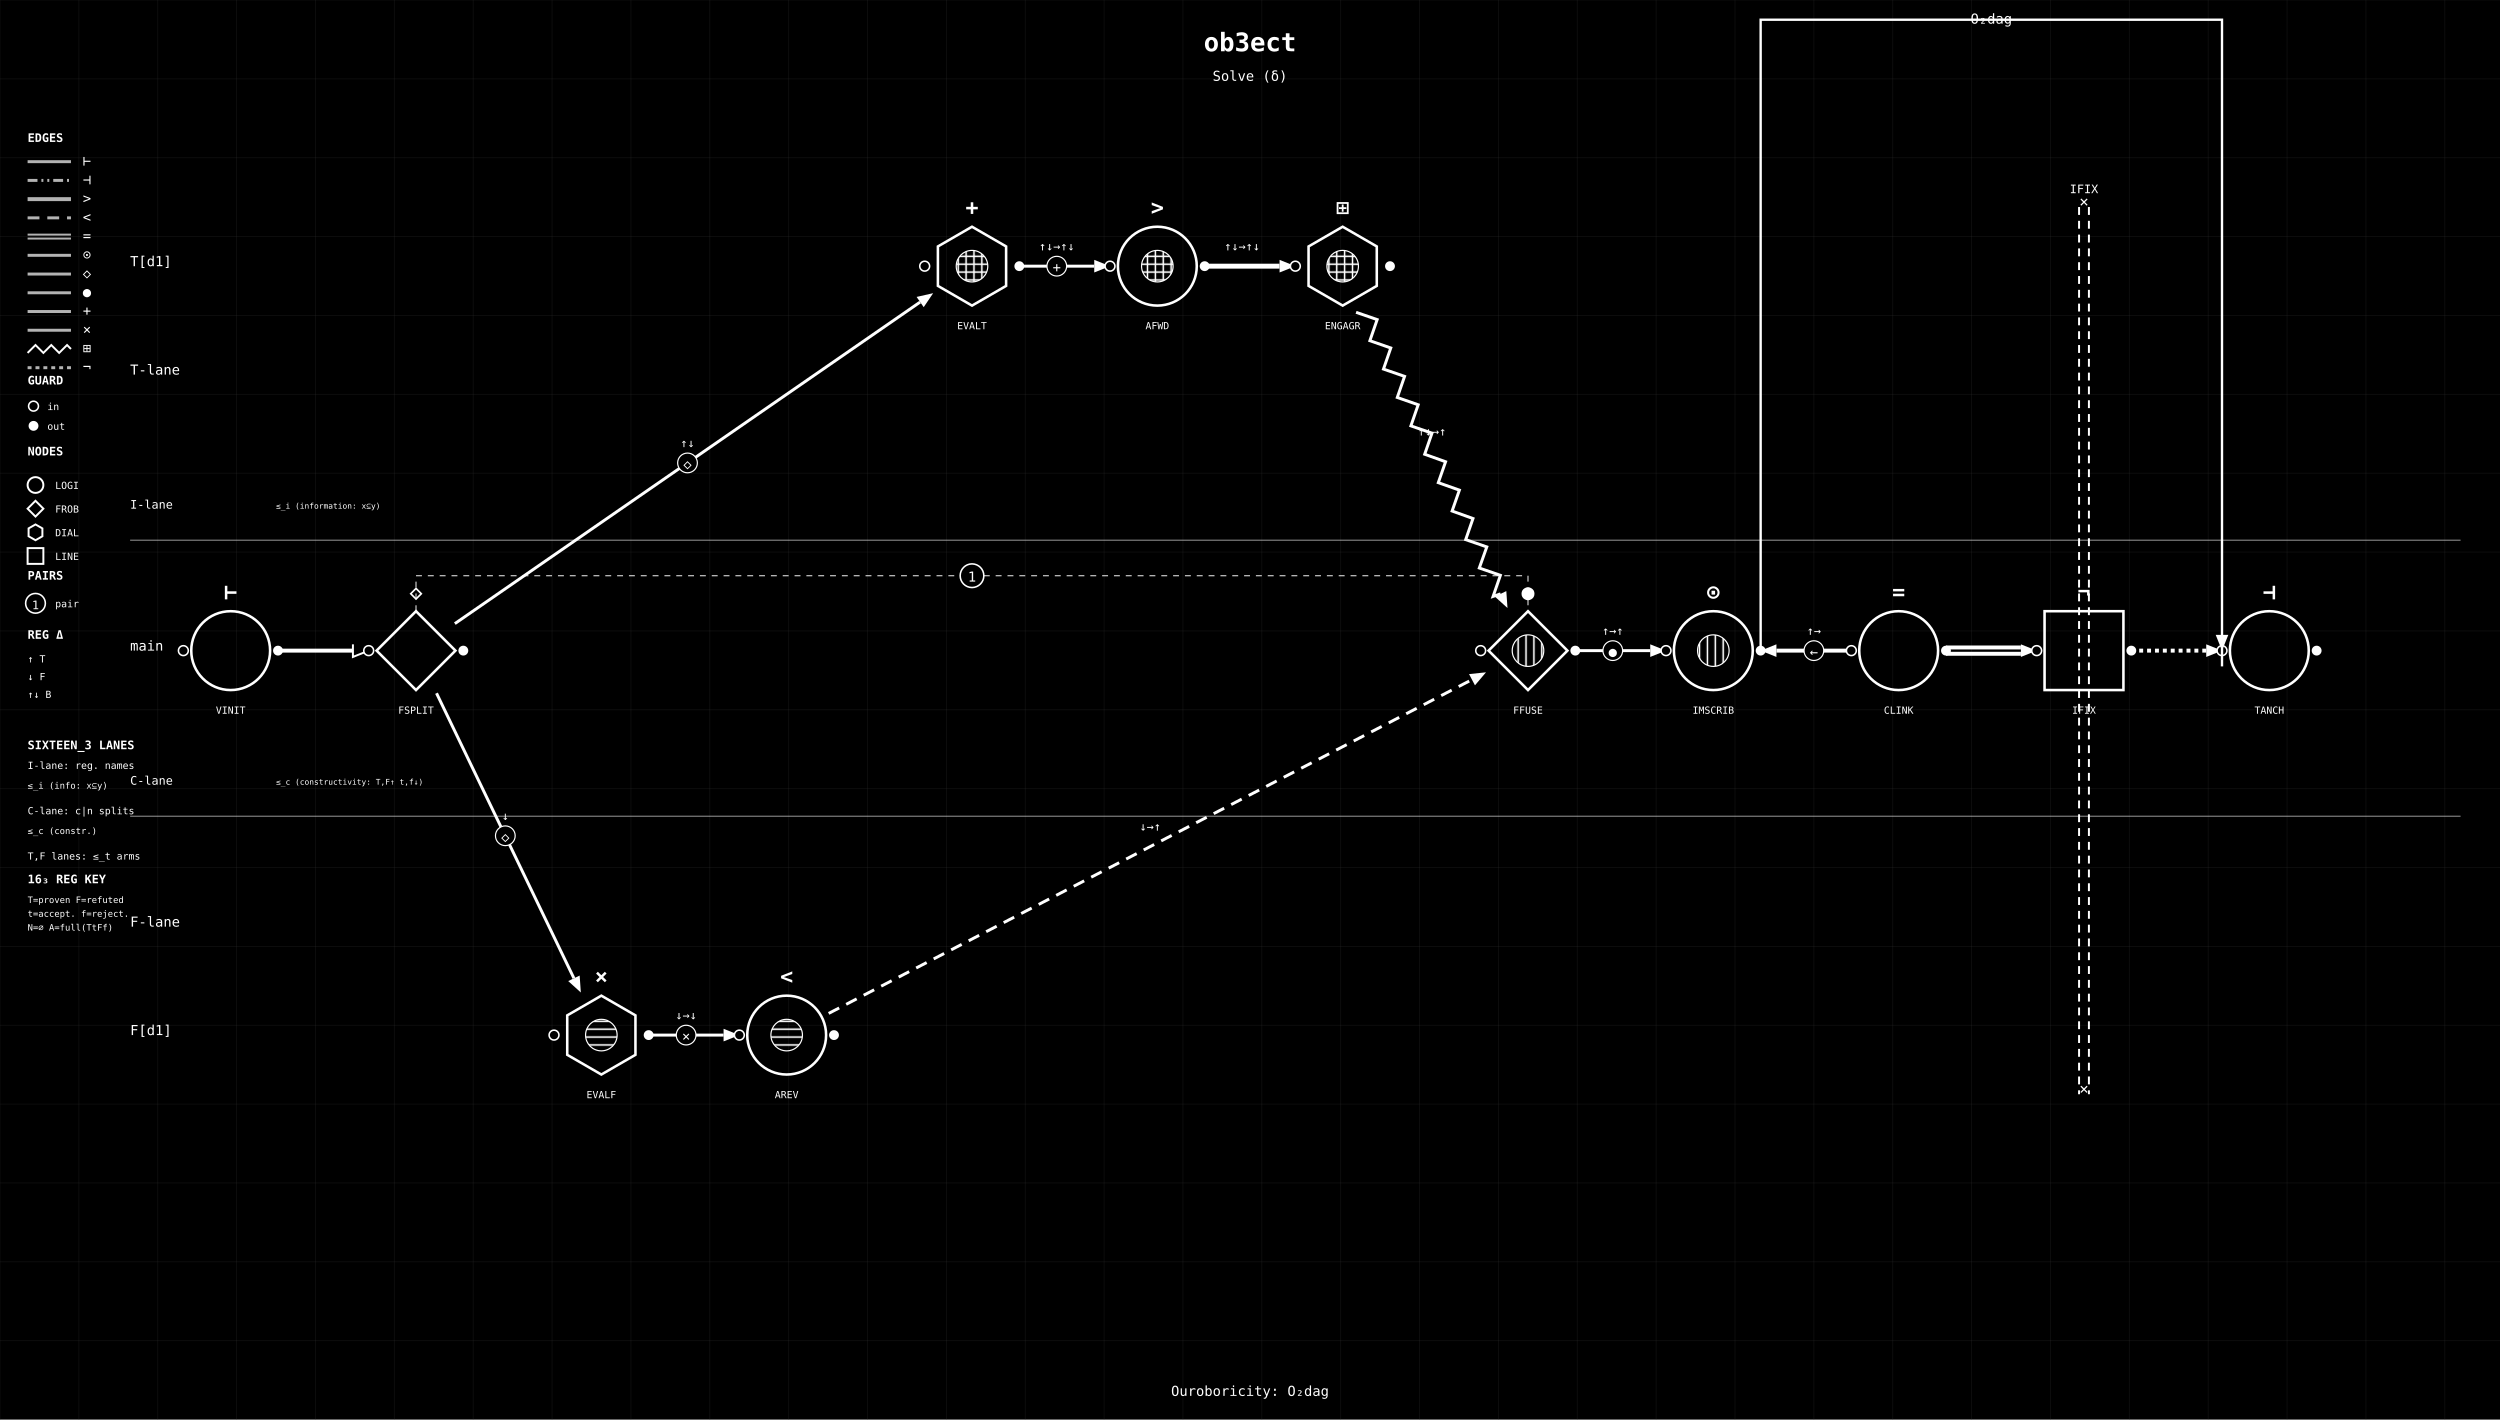
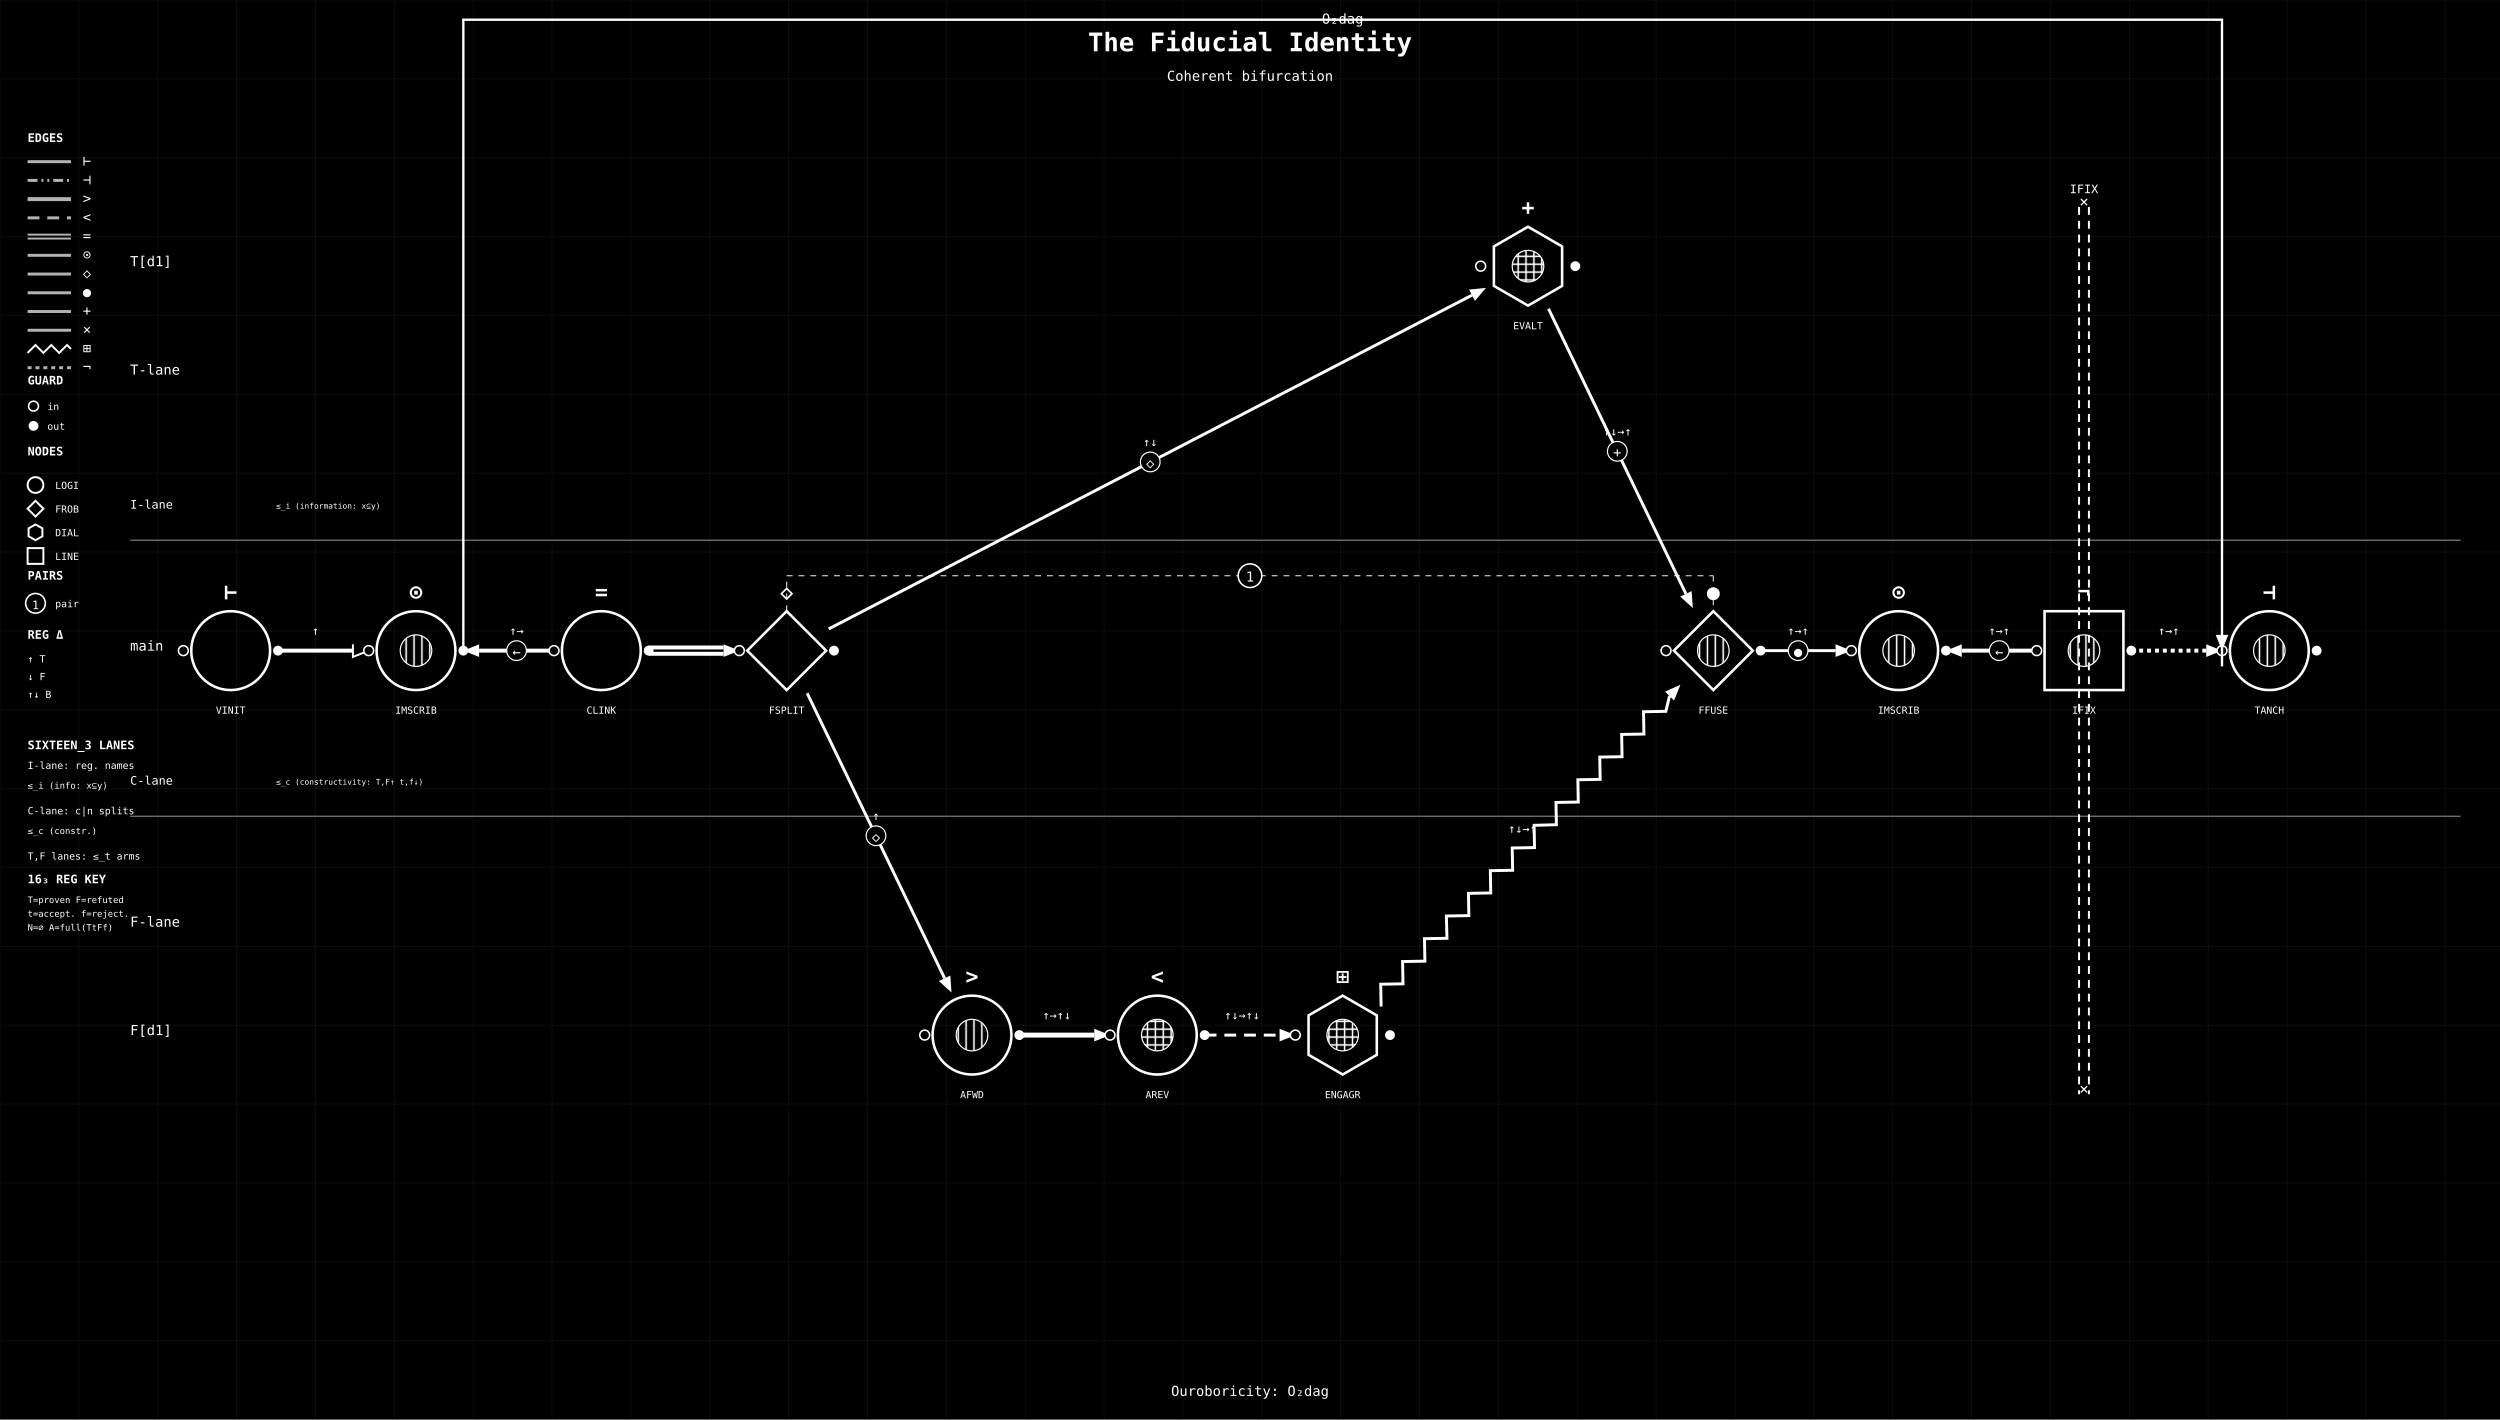
<svg xmlns="http://www.w3.org/2000/svg" viewBox="0 0 1268 720">
  <rect width="1268" height="720" fill="#000000" />
  <defs>
    <pattern id="hatch-T" width="4" height="4" patternUnits="userSpaceOnUse">
      <path d="M2,0 L2,4" stroke="#ffffff" stroke-width="0.8" />
    </pattern>
    <pattern id="hatch-F" width="4" height="4" patternUnits="userSpaceOnUse">
      <path d="M0,2 L4,2" stroke="#ffffff" stroke-width="0.8" />
    </pattern>
    <pattern id="hatch-B" width="4" height="4" patternUnits="userSpaceOnUse">
      <path d="M2,0 L2,4 M0,2 L4,2" stroke="#ffffff" stroke-width="0.8" />
    </pattern>
  </defs>
  <line x1="0.0" y1="0.0" x2="0.0" y2="720.0" stroke="#333333" stroke-width="0.4" opacity="0.3" />
  <line x1="40.0" y1="0.0" x2="40.0" y2="720.0" stroke="#333333" stroke-width="0.4" opacity="0.3" />
  <line x1="80.0" y1="0.0" x2="80.0" y2="720.0" stroke="#333333" stroke-width="0.4" opacity="0.3" />
  <line x1="120.0" y1="0.0" x2="120.0" y2="720.0" stroke="#333333" stroke-width="0.4" opacity="0.3" />
  <line x1="160.0" y1="0.0" x2="160.0" y2="720.0" stroke="#333333" stroke-width="0.4" opacity="0.3" />
  <line x1="200.0" y1="0.0" x2="200.0" y2="720.0" stroke="#333333" stroke-width="0.4" opacity="0.3" />
  <line x1="240.0" y1="0.0" x2="240.0" y2="720.0" stroke="#333333" stroke-width="0.4" opacity="0.3" />
  <line x1="280.0" y1="0.0" x2="280.0" y2="720.0" stroke="#333333" stroke-width="0.4" opacity="0.3" />
  <line x1="320.0" y1="0.0" x2="320.0" y2="720.0" stroke="#333333" stroke-width="0.4" opacity="0.3" />
  <line x1="360.0" y1="0.0" x2="360.0" y2="720.0" stroke="#333333" stroke-width="0.4" opacity="0.3" />
  <line x1="400.0" y1="0.0" x2="400.0" y2="720.0" stroke="#333333" stroke-width="0.4" opacity="0.3" />
  <line x1="440.0" y1="0.0" x2="440.0" y2="720.0" stroke="#333333" stroke-width="0.4" opacity="0.3" />
  <line x1="480.0" y1="0.0" x2="480.0" y2="720.0" stroke="#333333" stroke-width="0.4" opacity="0.3" />
  <line x1="520.0" y1="0.0" x2="520.0" y2="720.0" stroke="#333333" stroke-width="0.4" opacity="0.3" />
  <line x1="560.0" y1="0.0" x2="560.0" y2="720.0" stroke="#333333" stroke-width="0.4" opacity="0.3" />
  <line x1="600.0" y1="0.0" x2="600.0" y2="720.0" stroke="#333333" stroke-width="0.4" opacity="0.3" />
  <line x1="640.0" y1="0.0" x2="640.0" y2="720.0" stroke="#333333" stroke-width="0.4" opacity="0.3" />
  <line x1="680.0" y1="0.0" x2="680.0" y2="720.0" stroke="#333333" stroke-width="0.4" opacity="0.3" />
  <line x1="720.0" y1="0.0" x2="720.0" y2="720.0" stroke="#333333" stroke-width="0.4" opacity="0.3" />
  <line x1="760.0" y1="0.0" x2="760.0" y2="720.0" stroke="#333333" stroke-width="0.4" opacity="0.3" />
  <line x1="800.0" y1="0.0" x2="800.0" y2="720.0" stroke="#333333" stroke-width="0.4" opacity="0.3" />
  <line x1="840.0" y1="0.0" x2="840.0" y2="720.0" stroke="#333333" stroke-width="0.4" opacity="0.3" />
  <line x1="880.0" y1="0.0" x2="880.0" y2="720.0" stroke="#333333" stroke-width="0.4" opacity="0.3" />
  <line x1="920.0" y1="0.0" x2="920.0" y2="720.0" stroke="#333333" stroke-width="0.4" opacity="0.3" />
  <line x1="960.0" y1="0.0" x2="960.0" y2="720.0" stroke="#333333" stroke-width="0.4" opacity="0.3" />
  <line x1="1000.0" y1="0.0" x2="1000.0" y2="720.0" stroke="#333333" stroke-width="0.4" opacity="0.3" />
  <line x1="1040.0" y1="0.0" x2="1040.0" y2="720.0" stroke="#333333" stroke-width="0.4" opacity="0.3" />
  <line x1="1080.0" y1="0.0" x2="1080.0" y2="720.0" stroke="#333333" stroke-width="0.4" opacity="0.3" />
  <line x1="1120.0" y1="0.0" x2="1120.0" y2="720.0" stroke="#333333" stroke-width="0.4" opacity="0.3" />
  <line x1="1160.0" y1="0.0" x2="1160.0" y2="720.0" stroke="#333333" stroke-width="0.4" opacity="0.3" />
  <line x1="1200.0" y1="0.0" x2="1200.0" y2="720.0" stroke="#333333" stroke-width="0.4" opacity="0.3" />
  <line x1="1240.0" y1="0.0" x2="1240.0" y2="720.0" stroke="#333333" stroke-width="0.4" opacity="0.3" />
  <line x1="0.0" y1="0.0" x2="1268.0" y2="0.0" stroke="#333333" stroke-width="0.4" opacity="0.3" />
  <line x1="0.0" y1="40.0" x2="1268.0" y2="40.0" stroke="#333333" stroke-width="0.4" opacity="0.3" />
  <line x1="0.0" y1="80.0" x2="1268.0" y2="80.0" stroke="#333333" stroke-width="0.4" opacity="0.3" />
  <line x1="0.0" y1="120.0" x2="1268.0" y2="120.0" stroke="#333333" stroke-width="0.4" opacity="0.3" />
  <line x1="0.0" y1="160.0" x2="1268.0" y2="160.0" stroke="#333333" stroke-width="0.4" opacity="0.3" />
  <line x1="0.0" y1="200.0" x2="1268.0" y2="200.0" stroke="#333333" stroke-width="0.4" opacity="0.3" />
  <line x1="0.0" y1="240.0" x2="1268.0" y2="240.0" stroke="#333333" stroke-width="0.4" opacity="0.3" />
  <line x1="0.0" y1="280.0" x2="1268.0" y2="280.0" stroke="#333333" stroke-width="0.4" opacity="0.3" />
  <line x1="0.0" y1="320.0" x2="1268.0" y2="320.0" stroke="#333333" stroke-width="0.4" opacity="0.3" />
  <line x1="0.0" y1="360.0" x2="1268.0" y2="360.0" stroke="#333333" stroke-width="0.4" opacity="0.3" />
  <line x1="0.0" y1="400.0" x2="1268.0" y2="400.0" stroke="#333333" stroke-width="0.4" opacity="0.3" />
  <line x1="0.0" y1="440.0" x2="1268.0" y2="440.0" stroke="#333333" stroke-width="0.4" opacity="0.3" />
  <line x1="0.0" y1="480.0" x2="1268.0" y2="480.0" stroke="#333333" stroke-width="0.4" opacity="0.3" />
  <line x1="0.0" y1="520.0" x2="1268.0" y2="520.0" stroke="#333333" stroke-width="0.4" opacity="0.3" />
  <line x1="0.0" y1="560.0" x2="1268.0" y2="560.0" stroke="#333333" stroke-width="0.4" opacity="0.3" />
  <line x1="0.0" y1="600.0" x2="1268.0" y2="600.0" stroke="#333333" stroke-width="0.4" opacity="0.3" />
  <line x1="0.0" y1="640.0" x2="1268.0" y2="640.0" stroke="#333333" stroke-width="0.4" opacity="0.3" />
  <line x1="0.0" y1="680.0" x2="1268.0" y2="680.0" stroke="#333333" stroke-width="0.4" opacity="0.3" />
-   <text x="634.0" y="26.0" fill="#ffffff" font-size="13" text-anchor="middle" font-family="monospace" font-weight="bold">ob3ect</text>
-   <text x="634.0" y="41.0" fill="#ffffff" font-size="7" text-anchor="middle" font-family="monospace">Solve (δ)</text>
+   <text x="634.0" y="26.0" fill="#ffffff" font-size="13" text-anchor="middle" font-family="monospace" font-weight="bold">The Fiducial Identity</text>
+   <text x="634.0" y="41.0" fill="#ffffff" font-size="7" text-anchor="middle" font-family="monospace">Coherent bifurcation</text>
  <text x="66.0" y="190.0" fill="#ffffff" font-size="7" text-anchor="start" font-family="monospace">T-lane</text>
  <text x="66.0" y="135.0" fill="#ffffff" font-size="7" text-anchor="start" font-family="monospace">T[d1]</text>
  <text x="66.0" y="470.0" fill="#ffffff" font-size="7" text-anchor="start" font-family="monospace">F-lane</text>
  <text x="66.0" y="525.0" fill="#ffffff" font-size="7" text-anchor="start" font-family="monospace">F[d1]</text>
  <text x="66.0" y="330.0" fill="#ffffff" font-size="7" text-anchor="start" font-family="monospace">main</text>
  <text x="66.0" y="258.0" fill="#ffffff" font-size="6" text-anchor="start" font-family="monospace">I-lane</text>
  <text x="140.0" y="258.0" fill="#ffffff" font-size="4" text-anchor="start" font-family="monospace">≤_i (information: x⊆y)</text>
  <line x1="66.0" y1="274.0" x2="1248.0" y2="274.0" stroke="#ffffff" stroke-width="0.6" opacity="0.5" />
  <text x="66.0" y="398.0" fill="#ffffff" font-size="6" text-anchor="start" font-family="monospace">C-lane</text>
  <text x="140.0" y="398.0" fill="#ffffff" font-size="4" text-anchor="start" font-family="monospace">≤_c (constructivity: T,F↑ t,f↓)</text>
  <line x1="66.0" y1="414.0" x2="1248.0" y2="414.0" stroke="#ffffff" stroke-width="0.6" opacity="0.5" />
  <line x1="1054.5" y1="105.0" x2="1054.5" y2="555.0" stroke="#ffffff" stroke-width="1.0" opacity="1.0" stroke-dasharray="4,3" />
  <line x1="1059.5" y1="105.0" x2="1059.5" y2="555.0" stroke="#ffffff" stroke-width="1.0" opacity="1.0" stroke-dasharray="4,3" />
  <text x="1057.0" y="105.0" fill="#ffffff" font-size="8" text-anchor="middle" font-family="monospace">×</text>
  <text x="1057.0" y="555.0" fill="#ffffff" font-size="8" text-anchor="middle" font-family="monospace">×</text>
  <text x="1057.0" y="98.0" fill="#ffffff" font-size="6" text-anchor="middle" font-family="monospace">IFIX</text>
-   <line x1="211.0" y1="310.0" x2="211.0" y2="292.0" stroke="#ffffff" stroke-width="0.6" opacity="0.8" stroke-dasharray="3,3" />
-   <line x1="211.0" y1="292.0" x2="775.0" y2="292.0" stroke="#ffffff" stroke-width="0.6" opacity="0.8" stroke-dasharray="3,3" />
-   <line x1="775.0" y1="292.0" x2="775.0" y2="310.0" stroke="#ffffff" stroke-width="0.6" opacity="0.8" stroke-dasharray="3,3" />
-   <circle cx="493.0" cy="292.0" r="6" fill="#000000" stroke="#ffffff" stroke-width="0.8" />
-   <text x="493.0" y="295.0" fill="#ffffff" font-size="7" text-anchor="middle" font-family="monospace">1</text>
-   <line x1="230.7" y1="316.3" x2="466.7" y2="153.2" stroke="#ffffff" stroke-width="1.5" opacity="1.0" />
-   <polygon points="473.3,148.7 468.5,155.8 464.9,150.6" fill="#ffffff" />
-   <circle cx="348.7" cy="234.8" r="5" fill="#000000" stroke="#ffffff" stroke-width="0.6" />
-   <text x="348.7" y="237.8" fill="#ffffff" font-size="7" text-anchor="middle" font-family="monospace">◇</text>
-   <text x="348.7" y="226.8" fill="#ffffff" font-size="6" text-anchor="middle" font-family="monospace">↑↓</text>
-   <line x1="517.0" y1="135.0" x2="555.0" y2="135.0" stroke="#ffffff" stroke-width="1.5" opacity="1.0" />
-   <polygon points="563.0,135.0 555.0,138.2 555.0,131.8" fill="#ffffff" />
-   <circle cx="536.0" cy="135.0" r="5" fill="#000000" stroke="#ffffff" stroke-width="0.6" />
-   <text x="536.0" y="138.0" fill="#ffffff" font-size="7" text-anchor="middle" font-family="monospace">+</text>
-   <text x="536.0" y="127.0" fill="#ffffff" font-size="6" text-anchor="middle" font-family="monospace">↑↓→↑↓</text>
-   <line x1="611.0" y1="135.0" x2="649.0" y2="135.0" stroke="#ffffff" stroke-width="2.5" opacity="1.0" />
-   <polygon points="657.0,135.0 649.0,138.2 649.0,131.8" fill="#ffffff" />
-   <text x="630.0" y="127.0" fill="#ffffff" font-size="6" text-anchor="middle" font-family="monospace">↑↓→↑↓</text>
-   <polyline points="687.8,158.4 698.5,162.1 694.8,172.8 705.4,176.5 701.7,187.2 712.4,190.9 708.7,201.6 719.3,205.3 715.6,216.0 726.3,219.7 722.6,230.4 733.2,234.2 729.5,244.8 740.2,248.6 736.5,259.2 747.1,263.0 743.4,273.7 754.1,277.4 750.3,288.1 761.0,291.8 757.3,302.5 761.1,301.2" fill="none" stroke="#ffffff" stroke-width="1.5" />
-   <polygon points="764.6,308.4 758.2,302.6 764.0,299.8" fill="#ffffff" />
-   <text x="726.3" y="220.9" fill="#ffffff" font-size="6" text-anchor="middle" font-family="monospace">↑↓→↑</text>
-   <line x1="221.4" y1="351.6" x2="291.1" y2="496.2" stroke="#ffffff" stroke-width="1.5" opacity="1.0" />
-   <polygon points="294.6,503.4 288.2,497.6 294.0,494.8" fill="#ffffff" />
-   <circle cx="256.3" cy="423.9" r="5" fill="#000000" stroke="#ffffff" stroke-width="0.6" />
-   <text x="256.3" y="426.9" fill="#ffffff" font-size="7" text-anchor="middle" font-family="monospace">◇</text>
-   <text x="256.3" y="415.9" fill="#ffffff" font-size="6" text-anchor="middle" font-family="monospace">↓</text>
-   <line x1="329.0" y1="525.0" x2="367.0" y2="525.0" stroke="#ffffff" stroke-width="1.5" opacity="1.0" />
-   <polygon points="375.0,525.0 367.0,528.2 367.0,521.8" fill="#ffffff" />
-   <circle cx="348.0" cy="525.0" r="5" fill="#000000" stroke="#ffffff" stroke-width="0.6" />
-   <text x="348.0" y="528.0" fill="#ffffff" font-size="7" text-anchor="middle" font-family="monospace">×</text>
-   <text x="348.0" y="517.0" fill="#ffffff" font-size="6" text-anchor="middle" font-family="monospace">↓→↓</text>
-   <line x1="420.3" y1="514.0" x2="746.6" y2="344.7" stroke="#ffffff" stroke-width="1.5" opacity="1.0" stroke-dasharray="6,4" />
-   <polygon points="753.7,341.0 748.1,347.6 745.1,341.9" fill="#ffffff" />
-   <text x="583.4" y="421.3" fill="#ffffff" font-size="6" text-anchor="middle" font-family="monospace">↓→↑</text>
+   <line x1="399.0" y1="310.0" x2="399.0" y2="292.0" stroke="#ffffff" stroke-width="0.6" opacity="0.8" stroke-dasharray="3,3" />
+   <line x1="399.0" y1="292.0" x2="869.0" y2="292.0" stroke="#ffffff" stroke-width="0.6" opacity="0.8" stroke-dasharray="3,3" />
+   <line x1="869.0" y1="292.0" x2="869.0" y2="310.0" stroke="#ffffff" stroke-width="0.6" opacity="0.8" stroke-dasharray="3,3" />
+   <circle cx="634.0" cy="292.0" r="6" fill="#000000" stroke="#ffffff" stroke-width="0.8" />
+   <text x="634.0" y="295.0" fill="#ffffff" font-size="7" text-anchor="middle" font-family="monospace">1</text>
+   <line x1="420.3" y1="319.0" x2="746.6" y2="149.7" stroke="#ffffff" stroke-width="1.5" opacity="1.0" />
+   <polygon points="753.7,146.0 748.1,152.6 745.1,146.9" fill="#ffffff" />
+   <circle cx="583.4" cy="234.3" r="5" fill="#000000" stroke="#ffffff" stroke-width="0.6" />
+   <text x="583.4" y="237.3" fill="#ffffff" font-size="7" text-anchor="middle" font-family="monospace">◇</text>
+   <text x="583.4" y="226.3" fill="#ffffff" font-size="6" text-anchor="middle" font-family="monospace">↑↓</text>
+   <line x1="785.4" y1="156.6" x2="855.1" y2="301.2" stroke="#ffffff" stroke-width="1.5" opacity="1.0" />
+   <polygon points="858.6,308.4 852.2,302.6 858.0,299.8" fill="#ffffff" />
+   <circle cx="820.3" cy="228.9" r="5" fill="#000000" stroke="#ffffff" stroke-width="0.6" />
+   <text x="820.3" y="231.9" fill="#ffffff" font-size="7" text-anchor="middle" font-family="monospace">+</text>
+   <text x="820.3" y="220.9" fill="#ffffff" font-size="6" text-anchor="middle" font-family="monospace">↑↓→↑</text>
+   <line x1="409.4" y1="351.6" x2="479.1" y2="496.2" stroke="#ffffff" stroke-width="1.5" opacity="1.0" />
+   <polygon points="482.6,503.4 476.2,497.6 482.0,494.8" fill="#ffffff" />
+   <circle cx="444.3" cy="423.9" r="5" fill="#000000" stroke="#ffffff" stroke-width="0.6" />
+   <text x="444.3" y="426.9" fill="#ffffff" font-size="7" text-anchor="middle" font-family="monospace">◇</text>
+   <text x="444.3" y="415.9" fill="#ffffff" font-size="6" text-anchor="middle" font-family="monospace">↑</text>
+   <line x1="517.0" y1="525.0" x2="555.0" y2="525.0" stroke="#ffffff" stroke-width="2.5" opacity="1.0" />
+   <polygon points="563.0,525.0 555.0,528.2 555.0,521.8" fill="#ffffff" />
+   <text x="536.0" y="517.0" fill="#ffffff" font-size="6" text-anchor="middle" font-family="monospace">↑→↑↓</text>
+   <line x1="611.0" y1="525.0" x2="649.0" y2="525.0" stroke="#ffffff" stroke-width="1.5" opacity="1.0" stroke-dasharray="6,4" />
+   <polygon points="657.0,525.0 649.0,528.2 649.0,521.8" fill="#ffffff" />
+   <text x="630.0" y="517.0" fill="#ffffff" font-size="6" text-anchor="middle" font-family="monospace">↑↓→↑↓</text>
+   <polyline points="700.5,510.5 700.3,499.2 711.6,499.0 711.4,487.7 722.7,487.5 722.5,476.1 733.9,475.9 733.6,464.6 745.0,464.4 744.8,453.1 756.1,452.9 755.9,441.6 767.2,441.4 767.0,430.1 778.3,429.9 778.1,418.6 789.4,418.3 789.2,407.0 800.5,406.8 800.3,395.5 811.6,395.3 811.4,384.0 822.7,383.8 822.5,372.5 833.8,372.3 833.6,361.0 844.9,360.8 846.8,353.0" fill="none" stroke="#ffffff" stroke-width="1.5" />
+   <polygon points="852.3,347.3 849.1,355.3 844.5,350.8" fill="#ffffff" />
+   <text x="772.2" y="422.4" fill="#ffffff" font-size="6" text-anchor="middle" font-family="monospace">↑↓→↑</text>
  <line x1="141.0" y1="330.0" x2="179.0" y2="330.0" stroke="#ffffff" stroke-width="2.0" opacity="1.0" />
  <polyline points="187.0,330.0 179.0,333.2 179.0,326.8" fill="none" stroke="#ffffff" stroke-width="1.0" />
-   <line x1="901.0" y1="330.0" x2="939.0" y2="330.0" stroke="#ffffff" stroke-width="2.0" opacity="1.0" />
-   <polygon points="893.0,330.0 901.0,326.8 901.0,333.2" fill="#ffffff" />
-   <circle cx="920.0" cy="330.0" r="5" fill="#000000" stroke="#ffffff" stroke-width="0.6" />
-   <text x="920.0" y="333.0" fill="#ffffff" font-size="7" text-anchor="middle" font-family="monospace">←</text>
-   <text x="920.0" y="322.0" fill="#ffffff" font-size="6" text-anchor="middle" font-family="monospace">↑→</text>
-   <line x1="987.0" y1="328.4" x2="1025.0" y2="328.4" stroke="#ffffff" stroke-width="2.0" opacity="1.0" />
-   <line x1="987.0" y1="331.6" x2="1025.0" y2="331.6" stroke="#ffffff" stroke-width="2.0" opacity="1.0" />
-   <polygon points="1033.0,330.0 1025.0,333.2 1025.0,326.8" fill="#ffffff" />
+   <text x="160.0" y="322.0" fill="#ffffff" font-size="6" text-anchor="middle" font-family="monospace">↑</text>
+   <line x1="243.0" y1="330.0" x2="281.0" y2="330.0" stroke="#ffffff" stroke-width="2.0" opacity="1.0" />
+   <polygon points="235.0,330.0 243.0,326.8 243.0,333.2" fill="#ffffff" />
+   <circle cx="262.0" cy="330.0" r="5" fill="#000000" stroke="#ffffff" stroke-width="0.6" />
+   <text x="262.0" y="333.0" fill="#ffffff" font-size="7" text-anchor="middle" font-family="monospace">←</text>
+   <text x="262.0" y="322.0" fill="#ffffff" font-size="6" text-anchor="middle" font-family="monospace">↑→</text>
+   <line x1="329.0" y1="328.4" x2="367.0" y2="328.4" stroke="#ffffff" stroke-width="2.0" opacity="1.0" />
+   <line x1="329.0" y1="331.6" x2="367.0" y2="331.6" stroke="#ffffff" stroke-width="2.0" opacity="1.0" />
+   <polygon points="375.0,330.0 367.0,333.2 367.0,326.8" fill="#ffffff" />
+   <line x1="995.0" y1="330.0" x2="1033.0" y2="330.0" stroke="#ffffff" stroke-width="2.0" opacity="1.0" />
+   <polygon points="987.0,330.0 995.0,326.8 995.0,333.2" fill="#ffffff" />
+   <circle cx="1014.0" cy="330.0" r="5" fill="#000000" stroke="#ffffff" stroke-width="0.6" />
+   <text x="1014.0" y="333.0" fill="#ffffff" font-size="7" text-anchor="middle" font-family="monospace">←</text>
+   <text x="1014.0" y="322.0" fill="#ffffff" font-size="6" text-anchor="middle" font-family="monospace">↑→↑</text>
  <line x1="1081.0" y1="330.0" x2="1119.0" y2="330.0" stroke="#ffffff" stroke-width="2.0" opacity="1.0" stroke-dasharray="2,2" />
  <polygon points="1127.0,330.0 1119.0,333.2 1119.0,326.8" fill="#ffffff" />
-   <line x1="799.0" y1="330.0" x2="837.0" y2="330.0" stroke="#ffffff" stroke-width="1.5" opacity="1.0" />
-   <polygon points="845.0,330.0 837.0,333.2 837.0,326.8" fill="#ffffff" />
-   <circle cx="818.0" cy="330.0" r="5" fill="#000000" stroke="#ffffff" stroke-width="0.6" />
-   <text x="818.0" y="333.0" fill="#ffffff" font-size="7" text-anchor="middle" font-family="monospace">●</text>
-   <text x="818.0" y="322.0" fill="#ffffff" font-size="6" text-anchor="middle" font-family="monospace">↑→↑</text>
+   <text x="1100.0" y="322.0" fill="#ffffff" font-size="6" text-anchor="middle" font-family="monospace">↑→↑</text>
+   <line x1="893.0" y1="330.0" x2="931.0" y2="330.0" stroke="#ffffff" stroke-width="1.5" opacity="1.0" />
+   <polygon points="939.0,330.0 931.0,333.2 931.0,326.8" fill="#ffffff" />
+   <circle cx="912.0" cy="330.0" r="5" fill="#000000" stroke="#ffffff" stroke-width="0.6" />
+   <text x="912.0" y="333.0" fill="#ffffff" font-size="7" text-anchor="middle" font-family="monospace">●</text>
+   <text x="912.0" y="322.0" fill="#ffffff" font-size="6" text-anchor="middle" font-family="monospace">↑→↑</text>
  <circle fill="none" stroke="#ffffff" stroke-width="1.3" cx="117.0" cy="330.0" r="20.0" />
  <circle cx="93.0" cy="330.0" r="2.5" fill="#000000" stroke="#ffffff" stroke-width="0.8" />
  <circle cx="141.0" cy="330.0" r="2.5" fill="#ffffff" />
  <text x="117.0" y="304.0" fill="#ffffff" font-size="11" text-anchor="middle" font-family="monospace" font-weight="bold">⊢</text>
  <text x="117.0" y="362.0" fill="#ffffff" font-size="5" text-anchor="middle" font-family="monospace">VINIT</text>
-   <polygon fill="none" stroke="#ffffff" stroke-width="1.3" points="211.0,310.0 231.0,330 211.0,350.0 191.0,330" />
+   <circle fill="none" stroke="#ffffff" stroke-width="1.3" cx="211.0" cy="330.0" r="20.0" />
+   <circle cx="211.0" cy="330.0" r="8" fill="url(#hatch-T)" stroke="#ffffff" stroke-width="0.6" />
  <circle cx="187.0" cy="330.0" r="2.5" fill="#000000" stroke="#ffffff" stroke-width="0.8" />
  <circle cx="235.0" cy="330.0" r="2.5" fill="#ffffff" />
-   <text x="211.0" y="304.0" fill="#ffffff" font-size="11" text-anchor="middle" font-family="monospace" font-weight="bold">◇</text>
-   <text x="211.0" y="362.0" fill="#ffffff" font-size="5" text-anchor="middle" font-family="monospace">FSPLIT</text>
-   <polygon fill="none" stroke="#ffffff" stroke-width="1.3" points="322.3,535.0 305.0,545.0 287.7,535.0 287.7,515.0 305.0,505.0 322.3,515.0" />
-   <circle cx="305.0" cy="525.0" r="8" fill="url(#hatch-F)" stroke="#ffffff" stroke-width="0.6" />
-   <circle cx="281.0" cy="525.0" r="2.5" fill="#000000" stroke="#ffffff" stroke-width="0.8" />
-   <circle cx="329.0" cy="525.0" r="2.5" fill="#ffffff" />
-   <text x="305.0" y="499.0" fill="#ffffff" font-size="11" text-anchor="middle" font-family="monospace" font-weight="bold">×</text>
-   <text x="305.0" y="557.0" fill="#ffffff" font-size="5" text-anchor="middle" font-family="monospace">EVALF</text>
-   <circle fill="none" stroke="#ffffff" stroke-width="1.3" cx="399.0" cy="525.0" r="20.0" />
-   <circle cx="399.0" cy="525.0" r="8" fill="url(#hatch-F)" stroke="#ffffff" stroke-width="0.6" />
-   <circle cx="375.0" cy="525.0" r="2.5" fill="#000000" stroke="#ffffff" stroke-width="0.8" />
-   <circle cx="423.0" cy="525.0" r="2.5" fill="#ffffff" />
-   <text x="399.0" y="499.0" fill="#ffffff" font-size="11" text-anchor="middle" font-family="monospace" font-weight="bold">&lt;</text>
-   <text x="399.0" y="557.0" fill="#ffffff" font-size="5" text-anchor="middle" font-family="monospace">AREV</text>
-   <polygon fill="none" stroke="#ffffff" stroke-width="1.3" points="510.3,145.0 493.0,155.0 475.7,145.0 475.7,125.0 493.0,115.0 510.3,125.0" />
-   <circle cx="493.0" cy="135.0" r="8" fill="url(#hatch-B)" stroke="#ffffff" stroke-width="0.6" />
-   <circle cx="469.0" cy="135.0" r="2.5" fill="#000000" stroke="#ffffff" stroke-width="0.8" />
-   <circle cx="517.0" cy="135.0" r="2.5" fill="#ffffff" />
-   <text x="493.0" y="109.0" fill="#ffffff" font-size="11" text-anchor="middle" font-family="monospace" font-weight="bold">+</text>
-   <text x="493.0" y="167.0" fill="#ffffff" font-size="5" text-anchor="middle" font-family="monospace">EVALT</text>
-   <circle fill="none" stroke="#ffffff" stroke-width="1.3" cx="587.0" cy="135.0" r="20.0" />
-   <circle cx="587.0" cy="135.0" r="8" fill="url(#hatch-B)" stroke="#ffffff" stroke-width="0.6" />
-   <circle cx="563.0" cy="135.0" r="2.5" fill="#000000" stroke="#ffffff" stroke-width="0.8" />
-   <circle cx="611.0" cy="135.0" r="2.5" fill="#ffffff" />
-   <text x="587.0" y="109.0" fill="#ffffff" font-size="11" text-anchor="middle" font-family="monospace" font-weight="bold">&gt;</text>
-   <text x="587.0" y="167.0" fill="#ffffff" font-size="5" text-anchor="middle" font-family="monospace">AFWD</text>
-   <polygon fill="none" stroke="#ffffff" stroke-width="1.3" points="698.3,145.0 681.0,155.0 663.7,145.0 663.7,125.0 681.0,115.0 698.3,125.0" />
-   <circle cx="681.0" cy="135.0" r="8" fill="url(#hatch-B)" stroke="#ffffff" stroke-width="0.6" />
-   <circle cx="657.0" cy="135.0" r="2.5" fill="#000000" stroke="#ffffff" stroke-width="0.8" />
-   <circle cx="705.0" cy="135.0" r="2.5" fill="#ffffff" />
-   <text x="681.0" y="109.0" fill="#ffffff" font-size="11" text-anchor="middle" font-family="monospace" font-weight="bold">⊞</text>
-   <text x="681.0" y="167.0" fill="#ffffff" font-size="5" text-anchor="middle" font-family="monospace">ENGAGR</text>
-   <polygon fill="none" stroke="#ffffff" stroke-width="1.3" points="775.0,310.0 795.0,330 775.0,350.0 755.0,330" />
-   <circle cx="775.0" cy="330.0" r="8" fill="url(#hatch-T)" stroke="#ffffff" stroke-width="0.6" />
-   <circle cx="751.0" cy="330.0" r="2.5" fill="#000000" stroke="#ffffff" stroke-width="0.8" />
-   <circle cx="799.0" cy="330.0" r="2.5" fill="#ffffff" />
-   <text x="775.0" y="304.0" fill="#ffffff" font-size="11" text-anchor="middle" font-family="monospace" font-weight="bold">●</text>
-   <text x="775.0" y="362.0" fill="#ffffff" font-size="5" text-anchor="middle" font-family="monospace">FFUSE</text>
-   <circle fill="none" stroke="#ffffff" stroke-width="1.3" cx="869.0" cy="330.0" r="20.0" />
+   <text x="211.0" y="304.0" fill="#ffffff" font-size="11" text-anchor="middle" font-family="monospace" font-weight="bold">⊙</text>
+   <text x="211.0" y="362.0" fill="#ffffff" font-size="5" text-anchor="middle" font-family="monospace">IMSCRIB</text>
+   <circle fill="none" stroke="#ffffff" stroke-width="1.3" cx="305.0" cy="330.0" r="20.0" />
+   <circle cx="281.0" cy="330.0" r="2.5" fill="#000000" stroke="#ffffff" stroke-width="0.8" />
+   <circle cx="329.0" cy="330.0" r="2.5" fill="#ffffff" />
+   <text x="305.0" y="304.0" fill="#ffffff" font-size="11" text-anchor="middle" font-family="monospace" font-weight="bold">=</text>
+   <text x="305.0" y="362.0" fill="#ffffff" font-size="5" text-anchor="middle" font-family="monospace">CLINK</text>
+   <polygon fill="none" stroke="#ffffff" stroke-width="1.3" points="399.0,310.0 419.0,330 399.0,350.0 379.0,330" />
+   <circle cx="375.0" cy="330.0" r="2.5" fill="#000000" stroke="#ffffff" stroke-width="0.8" />
+   <circle cx="423.0" cy="330.0" r="2.5" fill="#ffffff" />
+   <text x="399.0" y="304.0" fill="#ffffff" font-size="11" text-anchor="middle" font-family="monospace" font-weight="bold">◇</text>
+   <text x="399.0" y="362.0" fill="#ffffff" font-size="5" text-anchor="middle" font-family="monospace">FSPLIT</text>
+   <circle fill="none" stroke="#ffffff" stroke-width="1.3" cx="493.0" cy="525.0" r="20.0" />
+   <circle cx="493.0" cy="525.0" r="8" fill="url(#hatch-T)" stroke="#ffffff" stroke-width="0.6" />
+   <circle cx="469.0" cy="525.0" r="2.5" fill="#000000" stroke="#ffffff" stroke-width="0.8" />
+   <circle cx="517.0" cy="525.0" r="2.5" fill="#ffffff" />
+   <text x="493.0" y="499.0" fill="#ffffff" font-size="11" text-anchor="middle" font-family="monospace" font-weight="bold">&gt;</text>
+   <text x="493.0" y="557.0" fill="#ffffff" font-size="5" text-anchor="middle" font-family="monospace">AFWD</text>
+   <circle fill="none" stroke="#ffffff" stroke-width="1.3" cx="587.0" cy="525.0" r="20.0" />
+   <circle cx="587.0" cy="525.0" r="8" fill="url(#hatch-B)" stroke="#ffffff" stroke-width="0.6" />
+   <circle cx="563.0" cy="525.0" r="2.5" fill="#000000" stroke="#ffffff" stroke-width="0.8" />
+   <circle cx="611.0" cy="525.0" r="2.5" fill="#ffffff" />
+   <text x="587.0" y="499.0" fill="#ffffff" font-size="11" text-anchor="middle" font-family="monospace" font-weight="bold">&lt;</text>
+   <text x="587.0" y="557.0" fill="#ffffff" font-size="5" text-anchor="middle" font-family="monospace">AREV</text>
+   <polygon fill="none" stroke="#ffffff" stroke-width="1.3" points="698.3,535.0 681.0,545.0 663.7,535.0 663.7,515.0 681.0,505.0 698.3,515.0" />
+   <circle cx="681.0" cy="525.0" r="8" fill="url(#hatch-B)" stroke="#ffffff" stroke-width="0.6" />
+   <circle cx="657.0" cy="525.0" r="2.5" fill="#000000" stroke="#ffffff" stroke-width="0.8" />
+   <circle cx="705.0" cy="525.0" r="2.5" fill="#ffffff" />
+   <text x="681.0" y="499.0" fill="#ffffff" font-size="11" text-anchor="middle" font-family="monospace" font-weight="bold">⊞</text>
+   <text x="681.0" y="557.0" fill="#ffffff" font-size="5" text-anchor="middle" font-family="monospace">ENGAGR</text>
+   <polygon fill="none" stroke="#ffffff" stroke-width="1.3" points="792.3,145.0 775.0,155.0 757.7,145.0 757.7,125.0 775.0,115.0 792.3,125.0" />
+   <circle cx="775.0" cy="135.0" r="8" fill="url(#hatch-B)" stroke="#ffffff" stroke-width="0.6" />
+   <circle cx="751.0" cy="135.0" r="2.5" fill="#000000" stroke="#ffffff" stroke-width="0.8" />
+   <circle cx="799.0" cy="135.0" r="2.5" fill="#ffffff" />
+   <text x="775.0" y="109.0" fill="#ffffff" font-size="11" text-anchor="middle" font-family="monospace" font-weight="bold">+</text>
+   <text x="775.0" y="167.0" fill="#ffffff" font-size="5" text-anchor="middle" font-family="monospace">EVALT</text>
+   <polygon fill="none" stroke="#ffffff" stroke-width="1.3" points="869.0,310.0 889.0,330 869.0,350.0 849.0,330" />
  <circle cx="869.0" cy="330.0" r="8" fill="url(#hatch-T)" stroke="#ffffff" stroke-width="0.6" />
  <circle cx="845.0" cy="330.0" r="2.5" fill="#000000" stroke="#ffffff" stroke-width="0.8" />
  <circle cx="893.0" cy="330.0" r="2.5" fill="#ffffff" />
-   <text x="869.0" y="304.0" fill="#ffffff" font-size="11" text-anchor="middle" font-family="monospace" font-weight="bold">⊙</text>
-   <text x="869.0" y="362.0" fill="#ffffff" font-size="5" text-anchor="middle" font-family="monospace">IMSCRIB</text>
+   <text x="869.0" y="304.0" fill="#ffffff" font-size="11" text-anchor="middle" font-family="monospace" font-weight="bold">●</text>
+   <text x="869.0" y="362.0" fill="#ffffff" font-size="5" text-anchor="middle" font-family="monospace">FFUSE</text>
  <circle fill="none" stroke="#ffffff" stroke-width="1.3" cx="963.0" cy="330.0" r="20.0" />
+   <circle cx="963.0" cy="330.0" r="8" fill="url(#hatch-T)" stroke="#ffffff" stroke-width="0.6" />
  <circle cx="939.0" cy="330.0" r="2.5" fill="#000000" stroke="#ffffff" stroke-width="0.8" />
  <circle cx="987.0" cy="330.0" r="2.5" fill="#ffffff" />
-   <text x="963.0" y="304.0" fill="#ffffff" font-size="11" text-anchor="middle" font-family="monospace" font-weight="bold">=</text>
-   <text x="963.0" y="362.0" fill="#ffffff" font-size="5" text-anchor="middle" font-family="monospace">CLINK</text>
+   <text x="963.0" y="304.0" fill="#ffffff" font-size="11" text-anchor="middle" font-family="monospace" font-weight="bold">⊙</text>
+   <text x="963.0" y="362.0" fill="#ffffff" font-size="5" text-anchor="middle" font-family="monospace">IMSCRIB</text>
  <rect fill="none" stroke="#ffffff" stroke-width="1.3" x="1037.0" y="310.0" width="40.0" height="40.0" />
+   <circle cx="1057.0" cy="330.0" r="8" fill="url(#hatch-T)" stroke="#ffffff" stroke-width="0.6" />
  <circle cx="1033.0" cy="330.0" r="2.5" fill="#000000" stroke="#ffffff" stroke-width="0.8" />
  <circle cx="1081.0" cy="330.0" r="2.5" fill="#ffffff" />
  <text x="1057.0" y="304.0" fill="#ffffff" font-size="11" text-anchor="middle" font-family="monospace" font-weight="bold">¬</text>
  <text x="1057.0" y="362.0" fill="#ffffff" font-size="5" text-anchor="middle" font-family="monospace">IFIX</text>
  <circle fill="none" stroke="#ffffff" stroke-width="1.3" cx="1151.0" cy="330.0" r="20.0" />
+   <circle cx="1151.0" cy="330.0" r="8" fill="url(#hatch-T)" stroke="#ffffff" stroke-width="0.6" />
  <circle cx="1127.0" cy="330.0" r="2.5" fill="#000000" stroke="#ffffff" stroke-width="0.8" />
  <circle cx="1175.0" cy="330.0" r="2.5" fill="#ffffff" />
  <text x="1151.0" y="304.0" fill="#ffffff" font-size="11" text-anchor="middle" font-family="monospace" font-weight="bold">⊣</text>
  <text x="1151.0" y="362.0" fill="#ffffff" font-size="5" text-anchor="middle" font-family="monospace">TANCH</text>
  <text x="14.0" y="72.0" fill="#ffffff" font-size="6" text-anchor="start" font-family="monospace" font-weight="bold">EDGES</text>
  <line x1="14.0" y1="82.0" x2="36.0" y2="82.0" stroke="#ffffff" stroke-width="1.5" opacity="0.7" />
  <text x="42.0" y="84.0" fill="#ffffff" font-size="7" text-anchor="start" font-family="monospace">⊢</text>
  <line x1="14.0" y1="91.5" x2="36.0" y2="91.5" stroke="#ffffff" stroke-width="1.5" opacity="0.7" stroke-dasharray="5,2,1,2,1,2" />
  <text x="42.0" y="93.5" fill="#ffffff" font-size="7" text-anchor="start" font-family="monospace">⊣</text>
  <line x1="14.0" y1="101.0" x2="36.0" y2="101.0" stroke="#ffffff" stroke-width="2.0" opacity="0.7" />
  <text x="42.0" y="103.0" fill="#ffffff" font-size="7" text-anchor="start" font-family="monospace">&gt;</text>
  <line x1="14.0" y1="110.5" x2="36.0" y2="110.5" stroke="#ffffff" stroke-width="1.5" opacity="0.7" stroke-dasharray="6,4" />
  <text x="42.0" y="112.5" fill="#ffffff" font-size="7" text-anchor="start" font-family="monospace">&lt;</text>
  <line x1="14.0" y1="119.0" x2="36.0" y2="119.0" stroke="#ffffff" stroke-width="1.0" opacity="0.7" />
  <line x1="14.0" y1="121.0" x2="36.0" y2="121.0" stroke="#ffffff" stroke-width="1.0" opacity="0.7" />
  <text x="42.0" y="122.0" fill="#ffffff" font-size="7" text-anchor="start" font-family="monospace">=</text>
  <line x1="14.0" y1="129.5" x2="36.0" y2="129.5" stroke="#ffffff" stroke-width="1.5" opacity="0.7" />
  <text x="42.0" y="131.5" fill="#ffffff" font-size="7" text-anchor="start" font-family="monospace">⊙</text>
  <line x1="14.0" y1="139.0" x2="36.0" y2="139.0" stroke="#ffffff" stroke-width="1.5" opacity="0.7" />
  <text x="42.0" y="141.0" fill="#ffffff" font-size="7" text-anchor="start" font-family="monospace">◇</text>
  <line x1="14.0" y1="148.5" x2="36.0" y2="148.5" stroke="#ffffff" stroke-width="1.5" opacity="0.7" />
  <text x="42.0" y="150.5" fill="#ffffff" font-size="7" text-anchor="start" font-family="monospace">●</text>
  <line x1="14.0" y1="158.0" x2="36.0" y2="158.0" stroke="#ffffff" stroke-width="1.5" opacity="0.7" />
  <text x="42.0" y="160.0" fill="#ffffff" font-size="7" text-anchor="start" font-family="monospace">+</text>
  <line x1="14.0" y1="167.5" x2="36.0" y2="167.5" stroke="#ffffff" stroke-width="1.5" opacity="0.7" />
  <text x="42.0" y="169.5" fill="#ffffff" font-size="7" text-anchor="start" font-family="monospace">×</text>
  <polyline points="14.0,179.0 18.0,175.0 22.0,179.0 26.0,175.0 30.0,179.0 34.0,175.0 36.0,177.0" fill="none" stroke="#ffffff" stroke-width="1.0" />
  <text x="42.0" y="179.0" fill="#ffffff" font-size="7" text-anchor="start" font-family="monospace">⊞</text>
  <line x1="14.0" y1="186.5" x2="36.0" y2="186.5" stroke="#ffffff" stroke-width="1.5" opacity="0.7" stroke-dasharray="2,2" />
  <text x="42.0" y="188.5" fill="#ffffff" font-size="7" text-anchor="start" font-family="monospace">¬</text>
  <text x="14.0" y="195.0" fill="#ffffff" font-size="6" text-anchor="start" font-family="monospace" font-weight="bold">GUARD</text>
  <circle cx="17" cy="206" r="2.5" fill="#000000" stroke="#ffffff" stroke-width="0.8" />
  <text x="24.0" y="208.0" fill="#ffffff" font-size="5" text-anchor="start" font-family="monospace">in</text>
  <circle cx="17" cy="216" r="2.5" fill="#ffffff" />
  <text x="24.0" y="218.0" fill="#ffffff" font-size="5" text-anchor="start" font-family="monospace">out</text>
  <text x="14.0" y="231.0" fill="#ffffff" font-size="6" text-anchor="start" font-family="monospace" font-weight="bold">NODES</text>
  <circle fill="none" stroke="#ffffff" stroke-width="1.0" cx="18.0" cy="246.0" r="4.0" />
  <text x="28.0" y="248.0" fill="#ffffff" font-size="5" text-anchor="start" font-family="monospace">LOGI</text>
  <polygon fill="none" stroke="#ffffff" stroke-width="1.0" points="18,254.0 22.0,258 18,262.0 14.0,258" />
  <text x="28.0" y="260.0" fill="#ffffff" font-size="5" text-anchor="start" font-family="monospace">FROB</text>
  <polygon fill="none" stroke="#ffffff" stroke-width="1.0" points="21.5,272.0 18.0,274.0 14.5,272.0 14.5,268.0 18.0,266.0 21.5,268.0" />
  <text x="28.0" y="272.0" fill="#ffffff" font-size="5" text-anchor="start" font-family="monospace">DIAL</text>
  <rect fill="none" stroke="#ffffff" stroke-width="1.0" x="14.0" y="278.0" width="8.0" height="8.0" />
  <text x="28.0" y="284.0" fill="#ffffff" font-size="5" text-anchor="start" font-family="monospace">LINE</text>
  <text x="14.0" y="294.0" fill="#ffffff" font-size="6" text-anchor="start" font-family="monospace" font-weight="bold">PAIRS</text>
  <circle cx="18" cy="306" r="5" fill="#000000" stroke="#ffffff" stroke-width="0.8" />
  <text x="18.0" y="309.0" fill="#ffffff" font-size="6" text-anchor="middle" font-family="monospace">1</text>
  <text x="28.0" y="308.0" fill="#ffffff" font-size="5" text-anchor="start" font-family="monospace">pair</text>
  <text x="14.0" y="324.0" fill="#ffffff" font-size="6" text-anchor="start" font-family="monospace" font-weight="bold">REG Δ</text>
  <text x="14.0" y="336.0" fill="#ffffff" font-size="5" text-anchor="start" font-family="monospace">↑ T</text>
  <text x="14.0" y="345.0" fill="#ffffff" font-size="5" text-anchor="start" font-family="monospace">↓ F</text>
  <text x="14.0" y="354.0" fill="#ffffff" font-size="5" text-anchor="start" font-family="monospace">↑↓ B</text>
  <text x="14.0" y="380.0" fill="#ffffff" font-size="6" text-anchor="start" font-family="monospace" font-weight="bold">SIXTEEN_3 LANES</text>
  <text x="14.0" y="390.0" fill="#ffffff" font-size="5" text-anchor="start" font-family="monospace">I-lane: reg. names</text>
  <text x="14.0" y="400.0" fill="#ffffff" font-size="4.5" text-anchor="start" font-family="monospace">  ≤_i (info: x⊆y)</text>
  <text x="14.0" y="413.0" fill="#ffffff" font-size="5" text-anchor="start" font-family="monospace">C-lane: c|n splits</text>
  <text x="14.0" y="423.0" fill="#ffffff" font-size="4.5" text-anchor="start" font-family="monospace">  ≤_c (constr.)</text>
  <text x="14.0" y="436.0" fill="#ffffff" font-size="5" text-anchor="start" font-family="monospace">T,F lanes: ≤_t arms</text>
  <text x="14.0" y="448.0" fill="#ffffff" font-size="6" text-anchor="start" font-family="monospace" font-weight="bold">16₃ REG KEY</text>
  <text x="14.0" y="458.0" fill="#ffffff" font-size="4.5" text-anchor="start" font-family="monospace">T=proven F=refuted</text>
  <text x="14.0" y="465.0" fill="#ffffff" font-size="4.5" text-anchor="start" font-family="monospace">t=accept. f=reject.</text>
  <text x="14.0" y="472.0" fill="#ffffff" font-size="4.5" text-anchor="start" font-family="monospace">N=∅ A=full(TtFf)</text>
  <text x="634.0" y="708.0" fill="#ffffff" font-size="7" text-anchor="middle" font-family="monospace">Ouroboricity: O₂dag</text>
-   <path d="M 893.0,330.0 L 893.0,10.0 L 1127.0,10.0 L 1127.0,338.0" fill="none" stroke="#ffffff" stroke-width="1.2" />
+   <path d="M 235.0,330.0 L 235.0,10.0 L 1127.0,10.0 L 1127.0,338.0" fill="none" stroke="#ffffff" stroke-width="1.2" />
  <polygon points="1127.0,330.0 1123.8,322.0 1130.2,322.0" fill="#ffffff" />
-   <text x="1010.0" y="12.0" fill="#ffffff" font-size="7" text-anchor="middle" font-family="monospace">O₂dag</text>
+   <text x="681.0" y="12.0" fill="#ffffff" font-size="7" text-anchor="middle" font-family="monospace">O₂dag</text>
</svg>
